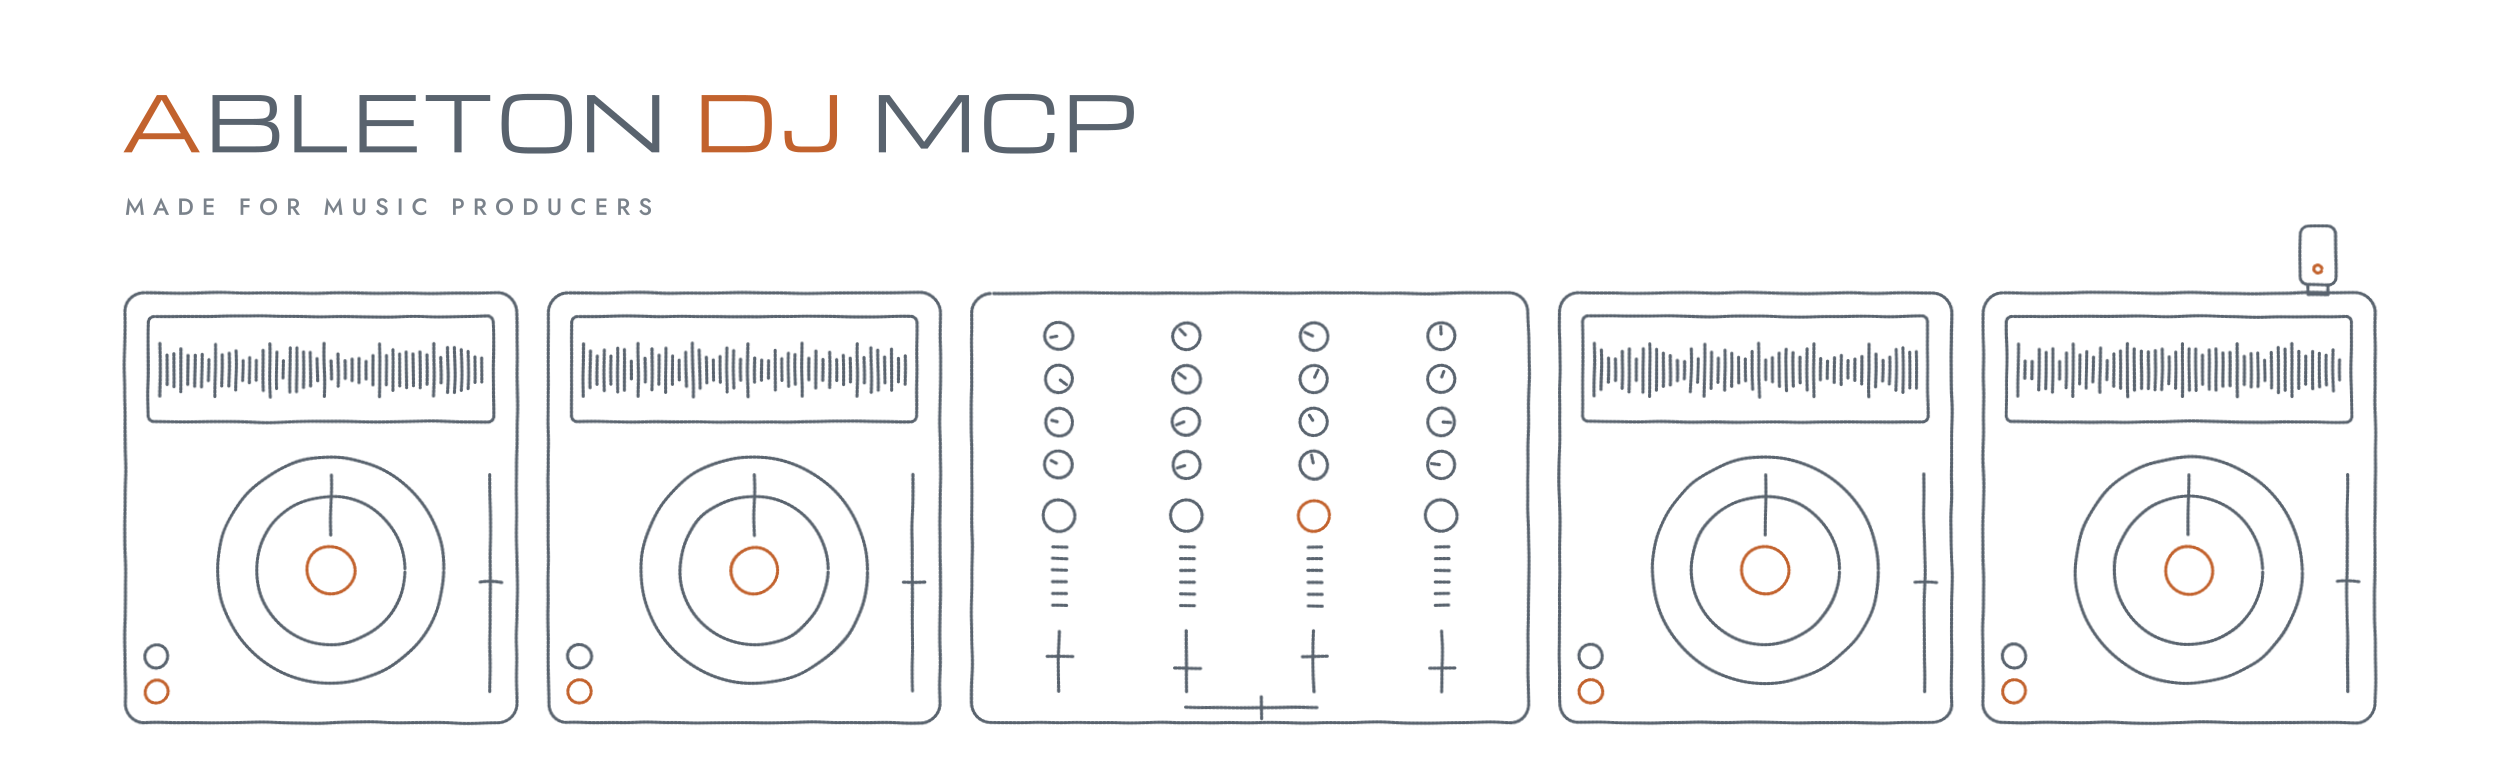
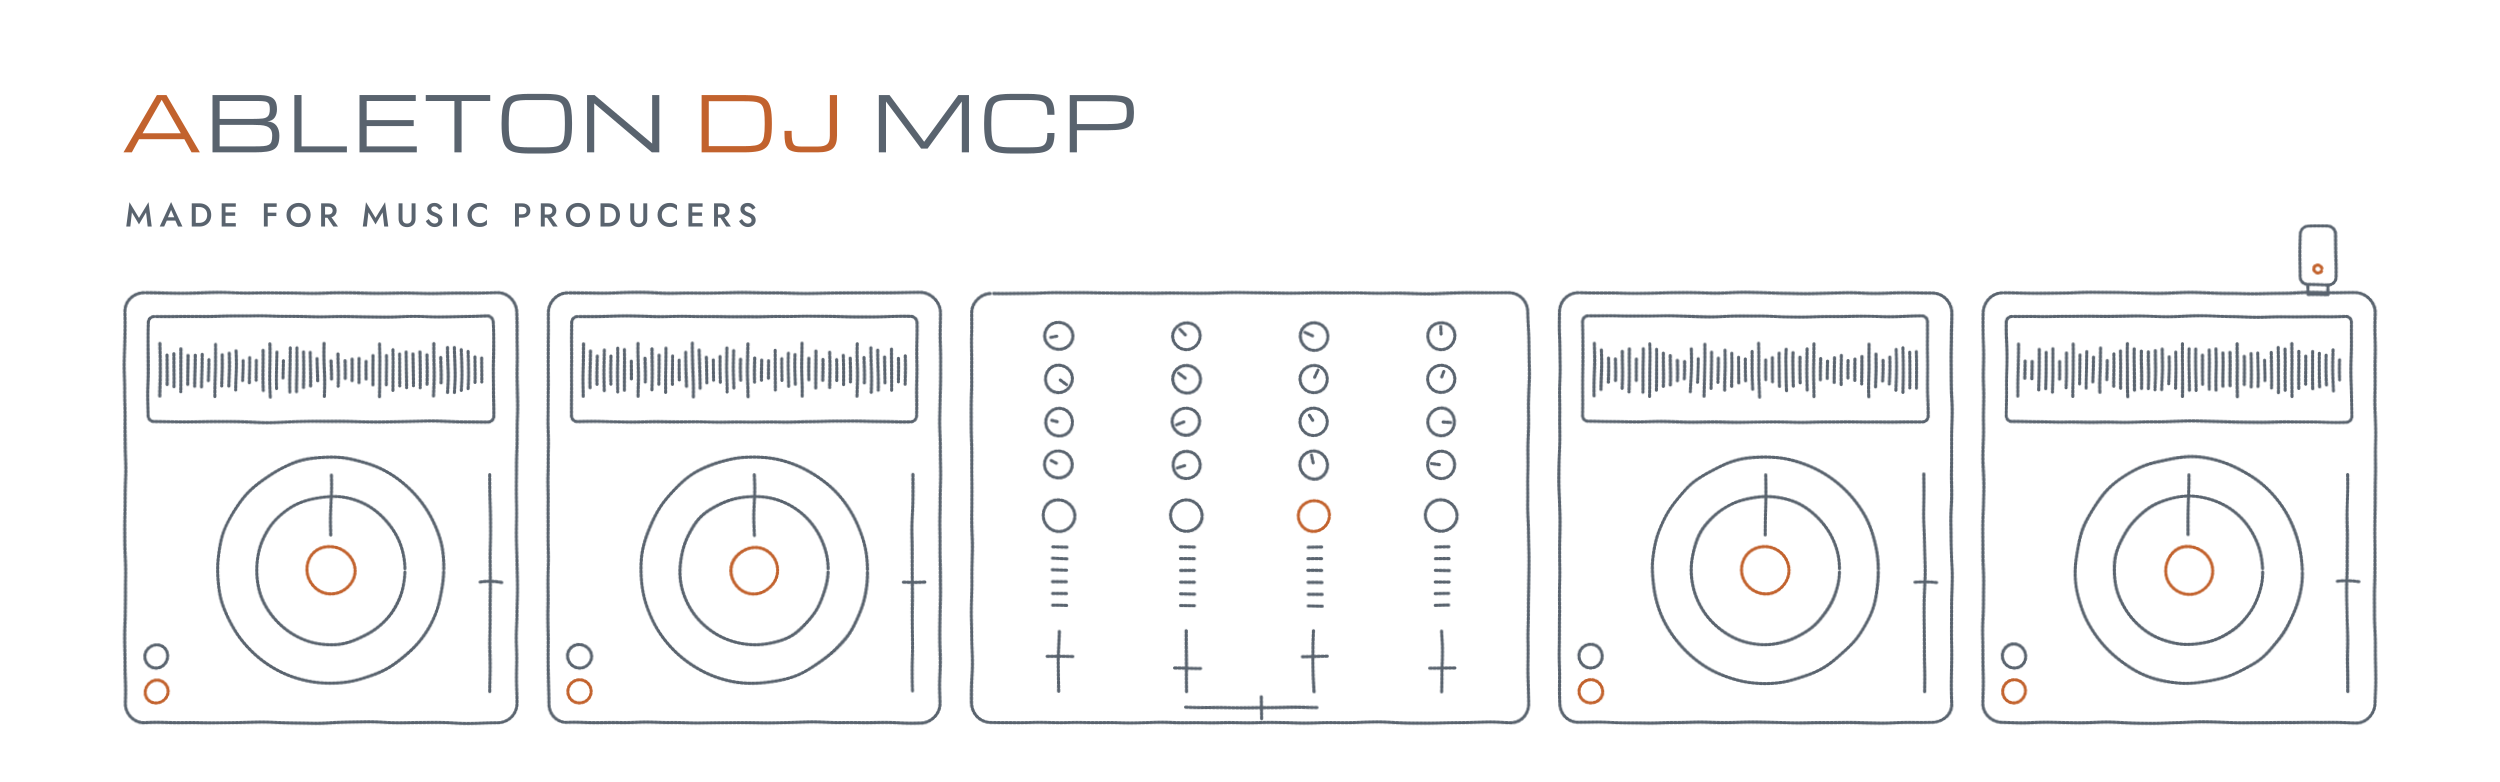
<svg xmlns="http://www.w3.org/2000/svg" width="1280" height="400" viewBox="0 0 1280 400" role="img" aria-label="Ableton DJ MCP, made for music producers. A hand-drawn sketch of four decks and a mixer.">
  <defs>
    <filter id="ink" filterUnits="userSpaceOnUse" x="0" y="0" width="1280" height="400">
      <feTurbulence type="fractalNoise" baseFrequency="0.035" numOctaves="2" seed="4" result="n" />
      <feDisplacementMap in="SourceGraphic" in2="n" scale="1.5" />
    </filter>
  </defs>
  <style>
    .d { stroke-dasharray: 1; stroke-dashoffset: 1; animation: draw .9s ease-out forwards; }
    @keyframes draw { to { stroke-dashoffset: 0; } }
    @keyframes turn { to { transform: rotate(360deg); } }
    .s0 { transform-origin: 169.4px 292px; animation: turn 5.40s linear 2.4s infinite; } .s1 { transform-origin: 386.1px 292px; animation: turn 5.70s linear 2.4s infinite; } .s2 { transform-origin: 903.9px 292px; animation: turn 6.00s linear 2.4s infinite; } .s3 { transform-origin: 1120.6px 292px; animation: turn 6.30s linear 2.4s infinite; }
    @media (prefers-reduced-motion: reduce) {
      .d { animation: none; stroke-dashoffset: 0; }
      [class^="s"] { animation: none; }
    }
  </style>
  <path d="M63.223 78.0 80.339 48.658H85.229L102.345 78.0H98.066L94.399 71.276H71.169L67.502 78.0ZM73.003 68.219H92.565L82.784 51.103Z" fill="#C2622D" />
  <path d="M108.801 78.0V48.658H132.183Q135.507 48.658 137.637 49.279Q139.766 49.9 140.788 51.476Q141.81 53.052 141.81 55.936Q141.81 58.534 140.607 60.234Q139.404 61.934 136.92 62.106Q140.168 62.431 141.6 64.427Q143.033 66.424 143.033 69.442Q143.033 72.059 142.431 73.74Q141.83 75.421 140.416 76.348Q139.002 77.274 136.586 77.637Q134.169 78.0 130.559 78.0ZM112.468 60.884H129.566Q132.526 60.884 134.418 60.674Q136.309 60.464 137.226 59.432Q138.143 58.4 138.143 55.936Q138.143 54.007 137.598 53.109Q137.054 52.211 135.755 51.963Q134.456 51.714 132.183 51.714H112.468ZM112.468 74.944H130.559Q133.176 74.944 134.886 74.81Q136.595 74.676 137.579 74.16Q138.563 73.645 138.964 72.527Q139.365 71.409 139.365 69.442Q139.365 67.417 138.611 66.29Q137.856 65.163 136.509 64.666Q135.163 64.169 133.386 64.055Q131.61 63.94 129.566 63.94H112.468Z" fill="#59636E" />
  <path d="M150.711 78.0V48.658H154.379V74.944H177.608V78.0Z" fill="#59636E" />
  <path d="M184.063 78.0V48.658H212.87V51.714H187.731V61.495H211.82V64.552H187.731V74.944H213.405V78.0Z" fill="#59636E" />
  <path d="M232.659 78.0V51.714H217.988V48.658H250.998V51.714H236.327V78.0Z" fill="#59636E" />
  <path d="M270.997 78.611Q266.699 78.611 263.929 78.029Q261.159 77.446 259.603 75.88Q258.046 74.313 257.425 71.371Q256.804 68.429 256.804 63.711V62.947Q256.804 59.05 257.186 56.404Q257.568 53.758 258.504 52.096Q259.44 50.434 261.054 49.556Q262.669 48.677 265.114 48.362Q267.559 48.047 270.997 48.047H278.696Q282.134 48.047 284.58 48.362Q287.025 48.677 288.639 49.556Q290.253 50.434 291.189 52.096Q292.125 53.758 292.507 56.404Q292.889 59.05 292.889 62.947V63.711Q292.889 68.429 292.269 71.371Q291.648 74.313 290.091 75.88Q288.534 77.446 285.764 78.029Q282.994 78.611 278.696 78.611ZM270.997 75.44H278.696Q281.428 75.44 283.3 75.249Q285.172 75.058 286.347 74.428Q287.522 73.797 288.142 72.517Q288.763 71.238 288.992 69.098Q289.222 66.959 289.222 63.711V62.947Q289.222 59.585 288.992 57.407Q288.763 55.229 288.142 53.969Q287.522 52.708 286.347 52.125Q285.172 51.542 283.3 51.38Q281.428 51.218 278.696 51.218H270.997Q268.266 51.218 266.394 51.38Q264.522 51.542 263.347 52.125Q262.172 52.708 261.551 53.969Q260.93 55.229 260.701 57.407Q260.472 59.585 260.472 62.947V63.711Q260.472 66.959 260.701 69.098Q260.93 71.238 261.551 72.517Q262.172 73.797 263.347 74.428Q264.522 75.058 266.394 75.249Q268.266 75.44 270.997 75.44Z" fill="#59636E" />
  <path d="M300.567 78.0V48.658H304.388L333.864 73.473H333.902V48.658H337.57V78.0H333.749L304.273 52.975H304.235V78.0Z" fill="#59636E" />
  <path d="M359.229 78.0V48.658H381.007Q385.305 48.658 388.075 49.174Q390.845 49.689 392.402 51.17Q393.958 52.65 394.579 55.478Q395.2 58.305 395.2 62.947V63.711Q395.2 68.2 394.579 71.018Q393.958 73.836 392.402 75.354Q390.845 76.873 388.075 77.436Q385.305 78.0 381.007 78.0ZM362.897 74.829H381.007Q384.426 74.829 386.508 74.504Q388.591 74.179 389.679 73.091Q390.768 72.002 391.15 69.767Q391.532 67.532 391.532 63.711V62.947Q391.532 59.776 391.303 57.713Q391.074 55.65 390.453 54.456Q389.832 53.262 388.657 52.698Q387.483 52.135 385.61 51.982Q383.738 51.829 381.007 51.829H362.897Z" fill="#C2622D" />
  <path d="M410.213 78.0Q406.565 78.0 404.511 76.949Q402.458 75.899 401.961 72.842Q401.655 71.027 401.655 68.219V66.997H405.323V68.219Q405.323 72.575 406.393 73.912Q406.985 74.638 407.931 74.829Q408.876 75.02 410.213 75.02H418.772Q422.076 75.02 423.48 73.845Q424.885 72.67 424.885 69.442V48.658H428.552V69.442Q428.552 74.103 426.413 76.013Q424.197 78.0 418.772 78.0Z" fill="#C2622D" />
  <path d="M449.964 78.0V48.658H455.427L473.174 72.594L490.653 48.658H496.116V78.0H492.449V51.982L474.931 76.071H471.607L453.631 51.982V78.0Z" fill="#59636E" />
  <path d="M503.871 63.711V62.947Q503.871 59.05 504.253 56.404Q504.635 53.758 505.571 52.096Q506.507 50.434 508.121 49.556Q509.735 48.677 512.18 48.362Q514.626 48.047 518.064 48.047H525.763Q529.698 48.047 532.401 48.419Q535.104 48.792 536.756 49.89Q538.409 50.988 539.154 53.118Q539.899 55.248 539.899 58.763H536.231Q536.231 55.993 535.734 54.456Q535.238 52.918 534.063 52.23Q532.888 51.542 530.863 51.38Q528.838 51.218 525.763 51.218H518.064Q515.332 51.218 513.46 51.38Q511.588 51.542 510.413 52.125Q509.238 52.708 508.618 53.969Q507.997 55.229 507.768 57.407Q507.538 59.585 507.538 62.947V63.711Q507.538 66.959 507.768 69.098Q507.997 71.238 508.618 72.517Q509.238 73.797 510.413 74.428Q511.588 75.058 513.46 75.249Q515.332 75.44 518.064 75.44H525.763Q528.838 75.44 530.863 75.306Q532.888 75.173 534.063 74.523Q535.238 73.874 535.734 72.355Q536.231 70.836 536.231 68.086H539.899Q539.899 71.601 539.154 73.702Q538.409 75.803 536.756 76.863Q535.104 77.924 532.401 78.267Q529.698 78.611 525.763 78.611H518.064Q513.766 78.611 510.996 78.029Q508.226 77.446 506.669 75.88Q505.112 74.313 504.491 71.371Q503.871 68.429 503.871 63.711Z" fill="#59636E" />
  <path d="M547.71 78.0V48.658H567.348Q571.646 48.658 574.273 49.078Q576.9 49.498 578.256 50.482Q579.612 51.466 580.09 53.138Q580.567 54.809 580.567 57.292V58.057Q580.567 60.425 580.08 62.078Q579.593 63.73 578.199 64.743Q576.804 65.755 574.168 66.223Q571.532 66.691 567.233 66.691H551.378V78.0ZM576.9 57.292Q576.9 55.478 576.556 54.389Q576.212 53.3 575.18 52.746Q574.149 52.192 572.105 52.01Q570.061 51.829 566.641 51.829H551.378V63.52H566.641Q570.061 63.52 572.105 63.3Q574.149 63.081 575.18 62.498Q576.212 61.915 576.556 60.836Q576.9 59.757 576.9 58.057Z" fill="#59636E" />
-   <path d="M66.496 104.885 69.055 109.22 71.614 104.885 72.19 110.0H73.66L72.505 101.18L69.055 106.877L65.605 101.18L64.45 110.0H65.92ZM80.26 107.84H84.7L84.43 106.646H80.53ZM82.456 103.976 83.794 107.093 83.821 107.444 84.961 110.0H86.566L82.456 101.135L78.346 110.0H79.951L81.115 107.369L81.136 107.057ZM91.726 101.6V110.0H93.178V101.6ZM94.441 110.0Q95.725 110.0 96.699 109.478Q97.672 108.956 98.217 108.014Q98.761 107.072 98.761 105.8Q98.761 104.525 98.217 103.585Q97.672 102.644 96.699 102.122Q95.725 101.6 94.441 101.6H92.605V102.935H94.411Q95.029 102.935 95.56 103.117Q96.091 103.298 96.481 103.656Q96.871 104.015 97.089 104.552Q97.306 105.089 97.306 105.8Q97.306 106.511 97.089 107.048Q96.871 107.585 96.481 107.944Q96.091 108.302 95.56 108.484Q95.029 108.665 94.411 108.665H92.605V110.0ZM105.217 110.0H109.453V108.755H105.217ZM105.217 102.845H109.453V101.6H105.217ZM105.217 106.115H109.213V104.885H105.217ZM104.338 101.6V110.0H105.733V101.6ZM124.069 102.875H127.825V101.6H124.069ZM124.069 106.205H127.705V104.975H124.069ZM123.19 101.6V110.0H124.585V101.6ZM134.671 105.8Q134.671 104.933 135.038 104.26Q135.406 103.586 136.051 103.197Q136.696 102.809 137.527 102.809Q138.376 102.809 139.015 103.197Q139.654 103.586 140.019 104.26Q140.383 104.933 140.383 105.8Q140.383 106.664 140.016 107.339Q139.648 108.014 139.008 108.403Q138.367 108.791 137.527 108.791Q136.696 108.791 136.051 108.403Q135.406 108.014 135.038 107.339Q134.671 106.664 134.671 105.8ZM133.162 105.8Q133.162 106.736 133.486 107.538Q133.81 108.341 134.398 108.93Q134.986 109.52 135.786 109.85Q136.585 110.18 137.527 110.18Q138.478 110.18 139.273 109.85Q140.068 109.52 140.656 108.93Q141.244 108.341 141.568 107.538Q141.892 106.736 141.892 105.8Q141.892 104.855 141.567 104.061Q141.241 103.268 140.65 102.684Q140.059 102.101 139.266 101.775Q138.472 101.45 137.527 101.45Q136.597 101.45 135.799 101.775Q135.001 102.101 134.41 102.684Q133.819 103.268 133.49 104.061Q133.162 104.855 133.162 105.8ZM149.218 105.995 151.888 110.0H153.598L150.748 105.995ZM147.478 101.6V110.0H148.903V101.6ZM148.327 102.83H150.013Q150.502 102.83 150.867 102.996Q151.231 103.163 151.435 103.477Q151.639 103.79 151.639 104.24Q151.639 104.687 151.435 105.002Q151.231 105.317 150.867 105.484Q150.502 105.65 150.013 105.65H148.327V106.82H150.073Q150.994 106.82 151.669 106.498Q152.344 106.175 152.719 105.584Q153.094 104.993 153.094 104.21Q153.094 103.415 152.719 102.83Q152.344 102.245 151.669 101.922Q150.994 101.6 150.073 101.6H148.327ZM168.184 104.885 170.743 109.22 173.302 104.885 173.878 110.0H175.348L174.193 101.18L170.743 106.877L167.293 101.18L166.138 110.0H167.608ZM180.874 101.6V107.24Q180.874 107.933 181.096 108.483Q181.318 109.034 181.731 109.417Q182.143 109.799 182.706 110.005Q183.268 110.21 183.94 110.21Q184.612 110.21 185.175 110.005Q185.737 109.799 186.15 109.417Q186.562 109.034 186.784 108.483Q187.006 107.933 187.006 107.24V101.6H185.581V107.18Q185.581 107.954 185.166 108.429Q184.75 108.905 183.94 108.905Q183.13 108.905 182.715 108.429Q182.299 107.954 182.299 107.18V101.6ZM193.564 107.294 192.508 108.032Q192.787 108.605 193.257 109.099Q193.726 109.592 194.356 109.886Q194.986 110.18 195.724 110.18Q196.264 110.18 196.764 110.009Q197.263 109.838 197.659 109.517Q198.055 109.196 198.285 108.73Q198.514 108.263 198.514 107.675Q198.514 107.12 198.325 106.709Q198.136 106.298 197.827 105.996Q197.518 105.695 197.14 105.489Q196.762 105.284 196.384 105.149Q195.712 104.915 195.291 104.687Q194.869 104.459 194.673 104.198Q194.476 103.937 194.476 103.613Q194.476 103.256 194.754 102.984Q195.031 102.713 195.613 102.713Q196.039 102.713 196.356 102.878Q196.672 103.043 196.911 103.311Q197.149 103.58 197.314 103.889L198.46 103.241Q198.25 102.8 197.871 102.391Q197.491 101.981 196.939 101.715Q196.387 101.45 195.637 101.45Q194.887 101.45 194.29 101.733Q193.693 102.017 193.348 102.527Q193.003 103.037 193.003 103.712Q193.003 104.303 193.228 104.717Q193.453 105.131 193.803 105.415Q194.152 105.698 194.538 105.88Q194.923 106.061 195.232 106.172Q195.763 106.364 196.167 106.561Q196.57 106.757 196.797 107.039Q197.023 107.321 197.023 107.786Q197.023 108.287 196.663 108.597Q196.303 108.908 195.721 108.908Q195.25 108.908 194.862 108.707Q194.473 108.506 194.157 108.142Q193.84 107.777 193.564 107.294ZM204.154 101.6V110.0H205.594V101.6ZM212.71 105.8Q212.71 104.9 213.112 104.237Q213.514 103.574 214.167 103.205Q214.819 102.836 215.587 102.836Q216.187 102.836 216.669 102.99Q217.15 103.145 217.539 103.416Q217.927 103.688 218.209 104.03V102.344Q217.69 101.906 217.077 101.678Q216.463 101.45 215.539 101.45Q214.609 101.45 213.813 101.767Q213.016 102.083 212.425 102.666Q211.834 103.25 211.504 104.048Q211.174 104.846 211.174 105.8Q211.174 106.754 211.504 107.552Q211.834 108.35 212.425 108.933Q213.016 109.517 213.813 109.834Q214.609 110.15 215.539 110.15Q216.463 110.15 217.077 109.921Q217.69 109.691 218.209 109.256V107.57Q217.927 107.912 217.539 108.182Q217.15 108.452 216.669 108.608Q216.187 108.764 215.587 108.764Q214.819 108.764 214.167 108.395Q213.514 108.026 213.112 107.358Q212.71 106.691 212.71 105.8ZM231.946 101.6V110.0H233.371V101.6ZM232.795 102.845H234.481Q235.216 102.845 235.662 103.189Q236.107 103.532 236.107 104.21Q236.107 104.879 235.662 105.227Q235.216 105.575 234.481 105.575H232.795V106.82H234.481Q235.402 106.82 236.077 106.504Q236.752 106.187 237.127 105.597Q237.502 105.008 237.502 104.21Q237.502 103.4 237.127 102.817Q236.752 102.233 236.077 101.916Q235.402 101.6 234.481 101.6H232.795ZM244.822 105.995 247.492 110.0H249.202L246.352 105.995ZM243.082 101.6V110.0H244.507V101.6ZM243.931 102.83H245.617Q246.106 102.83 246.471 102.996Q246.835 103.163 247.039 103.477Q247.243 103.79 247.243 104.24Q247.243 104.687 247.039 105.002Q246.835 105.317 246.471 105.484Q246.106 105.65 245.617 105.65H243.931V106.82H245.677Q246.598 106.82 247.273 106.498Q247.948 106.175 248.323 105.584Q248.698 104.993 248.698 104.21Q248.698 103.415 248.323 102.83Q247.948 102.245 247.273 101.922Q246.598 101.6 245.677 101.6H243.931ZM255.451 105.8Q255.451 104.933 255.819 104.26Q256.186 103.586 256.831 103.197Q257.476 102.809 258.307 102.809Q259.156 102.809 259.795 103.197Q260.434 103.586 260.799 104.26Q261.163 104.933 261.163 105.8Q261.163 106.664 260.796 107.339Q260.428 108.014 259.788 108.403Q259.147 108.791 258.307 108.791Q257.476 108.791 256.831 108.403Q256.186 108.014 255.819 107.339Q255.451 106.664 255.451 105.8ZM253.942 105.8Q253.942 106.736 254.266 107.538Q254.59 108.341 255.178 108.93Q255.766 109.52 256.566 109.85Q257.365 110.18 258.307 110.18Q259.258 110.18 260.053 109.85Q260.848 109.52 261.436 108.93Q262.024 108.341 262.348 107.538Q262.672 106.736 262.672 105.8Q262.672 104.855 262.347 104.061Q262.021 103.268 261.43 102.684Q260.839 102.101 260.046 101.775Q259.252 101.45 258.307 101.45Q257.377 101.45 256.579 101.775Q255.781 102.101 255.19 102.684Q254.599 103.268 254.271 104.061Q253.942 104.855 253.942 105.8ZM268.258 101.6V110.0H269.71V101.6ZM270.973 110.0Q272.257 110.0 273.231 109.478Q274.204 108.956 274.749 108.014Q275.293 107.072 275.293 105.8Q275.293 104.525 274.749 103.585Q274.204 102.644 273.231 102.122Q272.257 101.6 270.973 101.6H269.137V102.935H270.943Q271.561 102.935 272.092 103.117Q272.623 103.298 273.013 103.656Q273.403 104.015 273.62 104.552Q273.838 105.089 273.838 105.8Q273.838 106.511 273.62 107.048Q273.403 107.585 273.013 107.944Q272.623 108.302 272.092 108.484Q271.561 108.665 270.943 108.665H269.137V110.0ZM280.81 101.6V107.24Q280.81 107.933 281.032 108.483Q281.254 109.034 281.667 109.417Q282.079 109.799 282.642 110.005Q283.204 110.21 283.876 110.21Q284.548 110.21 285.111 110.005Q285.673 109.799 286.086 109.417Q286.498 109.034 286.72 108.483Q286.942 107.933 286.942 107.24V101.6H285.517V107.18Q285.517 107.954 285.102 108.429Q284.686 108.905 283.876 108.905Q283.066 108.905 282.651 108.429Q282.235 107.954 282.235 107.18V101.6ZM293.998 105.8Q293.998 104.9 294.4 104.237Q294.802 103.574 295.455 103.205Q296.107 102.836 296.875 102.836Q297.475 102.836 297.957 102.99Q298.438 103.145 298.827 103.416Q299.215 103.688 299.497 104.03V102.344Q298.978 101.906 298.365 101.678Q297.751 101.45 296.827 101.45Q295.897 101.45 295.101 101.767Q294.304 102.083 293.713 102.666Q293.122 103.25 292.792 104.048Q292.462 104.846 292.462 105.8Q292.462 106.754 292.792 107.552Q293.122 108.35 293.713 108.933Q294.304 109.517 295.101 109.834Q295.897 110.15 296.827 110.15Q297.751 110.15 298.365 109.921Q298.978 109.691 299.497 109.256V107.57Q299.215 107.912 298.827 108.182Q298.438 108.452 297.957 108.608Q297.475 108.764 296.875 108.764Q296.107 108.764 295.455 108.395Q294.802 108.026 294.4 107.358Q293.998 106.691 293.998 105.8ZM306.313 110.0H310.549V108.755H306.313ZM306.313 102.845H310.549V101.6H306.313ZM306.313 106.115H310.309V104.885H306.313ZM305.434 101.6V110.0H306.829V101.6ZM318.226 105.995 320.896 110.0H322.606L319.756 105.995ZM316.486 101.6V110.0H317.911V101.6ZM317.335 102.83H319.021Q319.51 102.83 319.875 102.996Q320.239 103.163 320.443 103.477Q320.647 103.79 320.647 104.24Q320.647 104.687 320.443 105.002Q320.239 105.317 319.875 105.484Q319.51 105.65 319.021 105.65H317.335V106.82H319.081Q320.002 106.82 320.677 106.498Q321.352 106.175 321.727 105.584Q322.102 104.993 322.102 104.21Q322.102 103.415 321.727 102.83Q321.352 102.245 320.677 101.922Q320.002 101.6 319.081 101.6H317.335ZM328.384 107.294 327.328 108.032Q327.607 108.605 328.077 109.099Q328.546 109.592 329.176 109.886Q329.806 110.18 330.544 110.18Q331.084 110.18 331.584 110.009Q332.083 109.838 332.479 109.517Q332.875 109.196 333.105 108.73Q333.334 108.263 333.334 107.675Q333.334 107.12 333.145 106.709Q332.956 106.298 332.647 105.996Q332.338 105.695 331.96 105.489Q331.582 105.284 331.204 105.149Q330.532 104.915 330.111 104.687Q329.689 104.459 329.493 104.198Q329.296 103.937 329.296 103.613Q329.296 103.256 329.574 102.984Q329.851 102.713 330.433 102.713Q330.859 102.713 331.176 102.878Q331.492 103.043 331.731 103.311Q331.969 103.58 332.134 103.889L333.28 103.241Q333.07 102.8 332.691 102.391Q332.311 101.981 331.759 101.715Q331.207 101.45 330.457 101.45Q329.707 101.45 329.11 101.733Q328.513 102.017 328.168 102.527Q327.823 103.037 327.823 103.712Q327.823 104.303 328.048 104.717Q328.273 105.131 328.623 105.415Q328.972 105.698 329.358 105.88Q329.743 106.061 330.052 106.172Q330.583 106.364 330.987 106.561Q331.39 106.757 331.617 107.039Q331.843 107.321 331.843 107.786Q331.843 108.287 331.483 108.597Q331.123 108.908 330.541 108.908Q330.07 108.908 329.682 108.707Q329.293 108.506 328.977 108.142Q328.66 107.777 328.384 107.294Z" fill="#59636E" opacity=".8" />
+   <path d="M67.536 108.754 71.161 114.895 74.787 108.754 75.603 116.0H77.685L76.049 103.505L71.161 111.576L66.274 103.505L64.638 116.0H66.72ZM84.485 112.94H90.775L90.392 111.249H84.867ZM87.596 107.466 89.492 111.882 89.53 112.379 91.145 116.0H93.418L87.596 103.441L81.773 116.0H84.047L85.696 112.273L85.726 111.831ZM98.178 104.1V116.0H100.235V104.1ZM102.025 116.0Q103.844 116.0 105.223 115.261Q106.602 114.521 107.373 113.186Q108.145 111.852 108.145 110.05Q108.145 108.244 107.373 106.911Q106.602 105.579 105.223 104.839Q103.844 104.1 102.025 104.1H99.424V105.991H101.982Q102.858 105.991 103.61 106.248Q104.362 106.505 104.915 107.013Q105.467 107.521 105.775 108.282Q106.083 109.043 106.083 110.05Q106.083 111.057 105.775 111.818Q105.467 112.579 104.915 113.087Q104.362 113.594 103.61 113.852Q102.858 114.109 101.982 114.109H99.424V116.0ZM114.741 116.0H120.742V114.236H114.741ZM114.741 105.864H120.742V104.1H114.741ZM114.741 110.496H120.402V108.754H114.741ZM113.495 104.1V116.0H115.472V104.1ZM136.348 105.906H141.669V104.1H136.348ZM136.348 110.624H141.499V108.881H136.348ZM135.102 104.1V116.0H137.079V104.1ZM148.817 110.05Q148.817 108.822 149.338 107.868Q149.858 106.913 150.772 106.363Q151.686 105.813 152.863 105.813Q154.066 105.813 154.971 106.363Q155.876 106.913 156.393 107.868Q156.909 108.822 156.909 110.05Q156.909 111.274 156.389 112.23Q155.868 113.186 154.961 113.737Q154.053 114.287 152.863 114.287Q151.686 114.287 150.772 113.737Q149.858 113.186 149.338 112.23Q148.817 111.274 148.817 110.05ZM146.679 110.05Q146.679 111.376 147.138 112.513Q147.597 113.65 148.43 114.485Q149.263 115.32 150.396 115.787Q151.529 116.255 152.863 116.255Q154.21 116.255 155.337 115.787Q156.463 115.32 157.296 114.485Q158.129 113.65 158.588 112.513Q159.047 111.376 159.047 110.05Q159.047 108.711 158.586 107.587Q158.125 106.463 157.288 105.636Q156.45 104.81 155.326 104.349Q154.202 103.888 152.863 103.888Q151.546 103.888 150.415 104.349Q149.285 104.81 148.447 105.636Q147.61 106.463 147.145 107.587Q146.679 108.711 146.679 110.05ZM166.876 110.326 170.658 116.0H173.081L169.043 110.326ZM164.411 104.1V116.0H166.429V104.1ZM165.613 105.843H168.002Q168.695 105.843 169.211 106.078Q169.727 106.314 170.016 106.758Q170.305 107.203 170.305 107.84Q170.305 108.473 170.016 108.919Q169.727 109.366 169.211 109.602Q168.695 109.838 168.002 109.838H165.613V111.495H168.087Q169.392 111.495 170.348 111.038Q171.304 110.581 171.835 109.744Q172.367 108.907 172.367 107.797Q172.367 106.671 171.835 105.843Q171.304 105.014 170.348 104.557Q169.392 104.1 168.087 104.1H165.613ZM188.644 108.754 192.269 114.895 195.894 108.754 196.71 116.0H198.793L197.157 103.505L192.269 111.576L187.382 103.505L185.745 116.0H187.828ZM204.071 104.1V112.09Q204.071 113.072 204.386 113.852Q204.701 114.632 205.285 115.173Q205.869 115.715 206.666 116.006Q207.463 116.297 208.415 116.297Q209.367 116.297 210.164 116.006Q210.961 115.715 211.545 115.173Q212.13 114.632 212.444 113.852Q212.758 113.072 212.758 112.09V104.1H210.74V112.005Q210.74 113.102 210.151 113.775Q209.562 114.449 208.415 114.449Q207.268 114.449 206.679 113.775Q206.09 113.102 206.09 112.005V104.1ZM219.499 112.166 218.003 113.212Q218.398 114.024 219.063 114.723Q219.728 115.422 220.621 115.838Q221.513 116.255 222.559 116.255Q223.324 116.255 224.032 116.013Q224.739 115.77 225.3 115.316Q225.861 114.861 226.186 114.2Q226.511 113.539 226.511 112.706Q226.511 111.92 226.244 111.338Q225.976 110.755 225.538 110.328Q225.1 109.901 224.565 109.61Q224.029 109.319 223.494 109.128Q222.542 108.796 221.945 108.473Q221.348 108.15 221.069 107.781Q220.791 107.411 220.791 106.952Q220.791 106.446 221.184 106.061Q221.577 105.677 222.402 105.677Q223.005 105.677 223.454 105.91Q223.902 106.144 224.24 106.525Q224.578 106.905 224.811 107.343L226.435 106.425Q226.137 105.8 225.6 105.22Q225.062 104.64 224.28 104.264Q223.498 103.888 222.436 103.888Q221.373 103.888 220.527 104.289Q219.682 104.691 219.193 105.413Q218.704 106.136 218.704 107.092Q218.704 107.929 219.023 108.516Q219.342 109.102 219.837 109.504Q220.332 109.906 220.878 110.163Q221.424 110.42 221.862 110.577Q222.614 110.849 223.186 111.127Q223.757 111.406 224.078 111.805Q224.399 112.205 224.399 112.864Q224.399 113.573 223.889 114.013Q223.379 114.453 222.555 114.453Q221.887 114.453 221.337 114.168Q220.787 113.883 220.338 113.367Q219.89 112.851 219.499 112.166ZM231.951 104.1V116.0H233.991V104.1ZM241.522 110.05Q241.522 108.775 242.092 107.836Q242.661 106.897 243.586 106.374Q244.51 105.851 245.598 105.851Q246.448 105.851 247.13 106.07Q247.812 106.289 248.363 106.673Q248.913 107.058 249.313 107.543V105.154Q248.577 104.534 247.708 104.21Q246.839 103.888 245.53 103.888Q244.213 103.888 243.084 104.336Q241.956 104.784 241.119 105.611Q240.281 106.438 239.814 107.568Q239.346 108.698 239.346 110.05Q239.346 111.401 239.814 112.532Q240.281 113.662 241.119 114.489Q241.956 115.316 243.084 115.764Q244.213 116.213 245.53 116.213Q246.839 116.213 247.708 115.887Q248.577 115.562 249.313 114.946V112.558Q248.913 113.042 248.363 113.424Q247.812 113.807 247.13 114.028Q246.448 114.249 245.598 114.249Q244.51 114.249 243.586 113.726Q242.661 113.204 242.092 112.258Q241.522 111.312 241.522 110.05ZM263.673 104.1V116.0H265.692V104.1ZM264.876 105.864H267.265Q268.306 105.864 268.937 106.35Q269.568 106.837 269.568 107.797Q269.568 108.745 268.937 109.238Q268.306 109.731 267.265 109.731H264.876V111.495H267.265Q268.57 111.495 269.526 111.047Q270.482 110.598 271.013 109.763Q271.544 108.928 271.544 107.797Q271.544 106.65 271.013 105.823Q270.482 104.997 269.526 104.548Q268.57 104.1 267.265 104.1H264.876ZM279.365 110.326 283.147 116.0H285.57L281.532 110.326ZM276.899 104.1V116.0H278.918V104.1ZM278.102 105.843H280.491Q281.183 105.843 281.7 106.078Q282.216 106.314 282.505 106.758Q282.794 107.203 282.794 107.84Q282.794 108.473 282.505 108.919Q282.216 109.366 281.7 109.602Q281.183 109.838 280.491 109.838H278.102V111.495H280.576Q281.88 111.495 282.837 111.038Q283.793 110.581 284.324 109.744Q284.856 108.907 284.856 107.797Q284.856 106.671 284.324 105.843Q283.793 105.014 282.837 104.557Q281.88 104.1 280.576 104.1H278.102ZM291.872 110.05Q291.872 108.822 292.393 107.868Q292.913 106.913 293.827 106.363Q294.741 105.813 295.918 105.813Q297.121 105.813 298.026 106.363Q298.931 106.913 299.448 107.868Q299.964 108.822 299.964 110.05Q299.964 111.274 299.444 112.23Q298.923 113.186 298.016 113.737Q297.108 114.287 295.918 114.287Q294.741 114.287 293.827 113.737Q292.913 113.186 292.393 112.23Q291.872 111.274 291.872 110.05ZM289.734 110.05Q289.734 111.376 290.193 112.513Q290.652 113.65 291.486 114.485Q292.318 115.32 293.451 115.787Q294.584 116.255 295.918 116.255Q297.265 116.255 298.392 115.787Q299.518 115.32 300.351 114.485Q301.184 113.65 301.643 112.513Q302.102 111.376 302.102 110.05Q302.102 108.711 301.641 107.587Q301.18 106.463 300.342 105.636Q299.505 104.81 298.381 104.349Q297.257 103.888 295.918 103.888Q294.601 103.888 293.47 104.349Q292.34 104.81 291.502 105.636Q290.665 106.463 290.2 107.587Q289.734 108.711 289.734 110.05ZM307.465 104.1V116.0H309.522V104.1ZM311.312 116.0Q313.131 116.0 314.51 115.261Q315.889 114.521 316.66 113.186Q317.432 111.852 317.432 110.05Q317.432 108.244 316.66 106.911Q315.889 105.579 314.51 104.839Q313.131 104.1 311.312 104.1H308.711V105.991H311.269Q312.145 105.991 312.897 106.248Q313.649 106.505 314.202 107.013Q314.754 107.521 315.062 108.282Q315.37 109.043 315.37 110.05Q315.37 111.057 315.062 111.818Q314.754 112.579 314.202 113.087Q313.649 113.594 312.897 113.852Q312.145 114.109 311.269 114.109H308.711V116.0ZM322.697 104.1V112.09Q322.697 113.072 323.012 113.852Q323.326 114.632 323.911 115.173Q324.495 115.715 325.292 116.006Q326.089 116.297 327.041 116.297Q327.993 116.297 328.79 116.006Q329.587 115.715 330.171 115.173Q330.755 114.632 331.07 113.852Q331.385 113.072 331.385 112.09V104.1H329.366V112.005Q329.366 113.102 328.777 113.775Q328.188 114.449 327.041 114.449Q325.893 114.449 325.305 113.775Q324.716 113.102 324.716 112.005V104.1ZM338.83 110.05Q338.83 108.775 339.4 107.836Q339.969 106.897 340.894 106.374Q341.818 105.851 342.906 105.851Q343.756 105.851 344.438 106.07Q345.12 106.289 345.671 106.673Q346.221 107.058 346.621 107.543V105.154Q345.885 104.534 345.016 104.21Q344.147 103.888 342.838 103.888Q341.521 103.888 340.392 104.336Q339.264 104.784 338.427 105.611Q337.589 106.438 337.122 107.568Q336.654 108.698 336.654 110.05Q336.654 111.401 337.122 112.532Q337.589 113.662 338.427 114.489Q339.264 115.316 340.392 115.764Q341.521 116.213 342.838 116.213Q344.147 116.213 345.016 115.887Q345.885 115.562 346.621 114.946V112.558Q346.221 113.042 345.671 113.424Q345.12 113.807 344.438 114.028Q343.756 114.249 342.906 114.249Q341.818 114.249 340.894 113.726Q339.969 113.204 339.4 112.258Q338.83 111.312 338.83 110.05ZM353.727 116.0H359.728V114.236H353.727ZM353.727 105.864H359.728V104.1H353.727ZM353.727 110.496H359.388V108.754H353.727ZM352.481 104.1V116.0H354.458V104.1ZM368.054 110.326 371.836 116.0H374.259L370.221 110.326ZM365.589 104.1V116.0H367.607V104.1ZM366.791 105.843H369.18Q369.873 105.843 370.389 106.078Q370.905 106.314 371.194 106.758Q371.483 107.203 371.483 107.84Q371.483 108.473 371.194 108.919Q370.905 109.366 370.389 109.602Q369.873 109.838 369.18 109.838H366.791V111.495H369.265Q370.57 111.495 371.526 111.038Q372.482 110.581 373.013 109.744Q373.545 108.907 373.545 107.797Q373.545 106.671 373.013 105.843Q372.482 105.014 371.526 104.557Q370.57 104.1 369.265 104.1H366.791ZM379.894 112.166 378.398 113.212Q378.793 114.024 379.458 114.723Q380.123 115.422 381.016 115.838Q381.909 116.255 382.954 116.255Q383.719 116.255 384.427 116.013Q385.134 115.77 385.695 115.316Q386.256 114.861 386.581 114.2Q386.906 113.539 386.906 112.706Q386.906 111.92 386.639 111.338Q386.371 110.755 385.933 110.328Q385.495 109.901 384.96 109.61Q384.425 109.319 383.889 109.128Q382.937 108.796 382.34 108.473Q381.743 108.15 381.464 107.781Q381.186 107.411 381.186 106.952Q381.186 106.446 381.579 106.061Q381.972 105.677 382.797 105.677Q383.4 105.677 383.849 105.91Q384.297 106.144 384.635 106.525Q384.973 106.905 385.207 107.343L386.83 106.425Q386.533 105.8 385.995 105.22Q385.457 104.64 384.675 104.264Q383.893 103.888 382.831 103.888Q381.768 103.888 380.923 104.289Q380.077 104.691 379.588 105.413Q379.099 106.136 379.099 107.092Q379.099 107.929 379.418 108.516Q379.737 109.102 380.232 109.504Q380.727 109.906 381.273 110.163Q381.819 110.42 382.257 110.577Q383.009 110.849 383.581 111.127Q384.152 111.406 384.473 111.805Q384.794 112.205 384.794 112.864Q384.794 113.573 384.284 114.013Q383.774 114.453 382.95 114.453Q382.283 114.453 381.732 114.168Q381.182 113.883 380.733 113.367Q380.285 112.851 379.894 112.166Z" fill="#59636E" />
  <g filter="url(#ink)">
    <g fill="none" stroke-width="1.6" stroke-linecap="round" stroke-linejoin="round">
      <rect x="64.0" y="150.0" width="200.7" height="220.0" rx="10" fill="none" pathLength="1" class="d" style="animation-delay:0.00s" stroke="#59636E" />
      <rect x="76.0" y="162.0" width="176.7" height="54.0" rx="3" fill="none" pathLength="1" class="d" style="animation-delay:0.01s" stroke="#59636E" />
      <path d="M82.0 175.0 82.0 203.0 M85.5 180.8 85.5 197.2 M89.0 180.1 89.0 197.9 M92.5 177.5 92.5 200.5 M96.0 180.7 96.0 197.3 M99.5 180.4 99.5 197.6 M103.0 179.9 103.0 198.1 M106.5 182.7 106.5 195.3 M110.0 175.0 110.0 203.0 M113.5 180.4 113.5 197.6 M117.1 179.6 117.1 198.4 M120.6 178.4 120.6 199.6 M124.1 183.3 124.1 194.7 M127.6 181.9 127.6 196.1 M131.1 183.4 131.1 194.6 M134.6 178.3 134.6 199.7 M138.1 175.0 138.1 203.0 M141.6 179.1 141.6 198.9 M145.1 183.7 145.1 194.3 M148.6 177.1 148.6 200.9 M152.1 177.2 152.1 200.8 M155.6 179.4 155.6 198.6 M159.1 179.7 159.1 198.3 M162.6 182.9 162.6 195.1 M166.1 175.0 166.1 203.0 M169.6 183.9 169.6 194.1 M173.1 180.3 173.1 197.7 M176.6 183.6 176.6 194.4 M180.1 182.7 180.1 195.3 M183.6 182.3 183.6 195.7 M187.2 183.8 187.2 194.2 M190.7 180.8 190.7 197.2 M194.2 175.0 194.2 203.0 M197.7 180.9 197.7 197.1 M201.2 178.1 201.2 199.9 M204.7 180.4 204.7 197.6 M208.2 179.5 208.2 198.5 M211.7 180.5 211.7 197.5 M215.2 179.4 215.2 198.6 M218.7 180.8 218.7 197.2 M222.2 175.0 222.2 203.0 M225.7 182.1 225.7 195.9 M229.2 177.0 229.2 201.0 M232.7 177.0 232.7 201.0 M236.2 178.1 236.2 199.9 M239.7 179.0 239.7 199.0 M243.2 181.8 243.2 196.2 M246.7 182.4 246.7 195.6" fill="none" pathLength="1" class="d" style="animation-delay:0.03s" stroke="#59636E" />
      <circle cx="169.4" cy="292" r="58" fill="none" pathLength="1" class="d" style="animation-delay:0.04s" stroke="#59636E" />
      <circle cx="169.4" cy="292" r="38" fill="none" pathLength="1" class="d" style="animation-delay:0.05s" stroke="#59636E" />
      <circle cx="169.4" cy="292" r="12" fill="none" pathLength="1" class="d" style="animation-delay:0.06s" stroke="#C2622D" />
      <circle cx="80.0" cy="336" r="6" fill="none" pathLength="1" class="d" style="animation-delay:0.08s" stroke="#59636E" />
      <circle cx="80.0" cy="354" r="6" fill="none" pathLength="1" class="d" style="animation-delay:0.09s" stroke="#C2622D" />
      <path d="M250.7 242.0 Q251.2 298.0 250.7 354.0" fill="none" pathLength="1" class="d" style="animation-delay:0.10s" stroke="#59636E" />
      <path d="M244.7 298.0 Q250.7 297.0 256.7 298.0" fill="none" pathLength="1" class="d" style="animation-delay:0.11s" stroke="#59636E" />
      <rect x="280.7" y="150.0" width="200.7" height="220.0" rx="10" fill="none" pathLength="1" class="d" style="animation-delay:0.13s" stroke="#59636E" />
      <rect x="292.7" y="162.0" width="176.7" height="54.0" rx="3" fill="none" pathLength="1" class="d" style="animation-delay:0.14s" stroke="#59636E" />
      <path d="M298.7 175.0 298.7 203.0 M302.2 178.6 302.2 199.4 M305.7 181.2 305.7 196.8 M309.3 178.1 309.3 199.9 M312.8 181.3 312.8 196.7 M316.3 177.3 316.3 200.7 M319.8 178.1 319.8 199.9 M323.3 184.0 323.3 194.0 M326.8 175.0 326.8 203.0 M330.3 182.5 330.3 195.5 M333.8 177.6 333.8 200.4 M337.3 180.7 337.3 197.3 M340.8 177.1 340.8 200.9 M344.3 181.2 344.3 196.8 M347.8 183.5 347.8 194.5 M351.3 179.6 351.3 198.4 M354.8 175.0 354.8 203.0 M358.3 178.6 358.3 199.4 M361.8 182.1 361.8 195.9 M365.3 183.4 365.3 194.6 M368.8 181.7 368.8 196.3 M372.3 177.3 372.3 200.7 M375.8 178.7 375.8 199.3 M379.4 183.2 379.4 194.8 M382.9 175.0 382.9 203.0 M386.4 182.3 386.4 195.7 M389.9 183.3 389.9 194.7 M393.4 183.6 393.4 194.4 M396.9 178.4 396.9 199.6 M400.4 182.8 400.4 195.2 M403.9 180.1 403.9 197.9 M407.4 180.9 407.4 197.1 M410.9 175.0 410.9 203.0 M414.4 182.7 414.4 195.3 M417.9 178.9 417.9 199.1 M421.4 183.1 421.4 194.9 M424.9 179.5 424.9 198.5 M428.4 183.2 428.4 194.8 M431.9 181.1 431.9 196.9 M435.4 182.5 435.4 195.5 M438.9 175.0 438.9 203.0 M442.4 182.1 442.4 195.9 M446.0 177.2 446.0 200.8 M449.5 178.4 449.5 199.6 M453.0 181.9 453.0 196.1 M456.5 177.8 456.5 200.2 M460.0 182.5 460.0 195.5 M463.5 181.2 463.5 196.8" fill="none" pathLength="1" class="d" style="animation-delay:0.15s" stroke="#59636E" />
      <circle cx="386.1" cy="292" r="58" fill="none" pathLength="1" class="d" style="animation-delay:0.16s" stroke="#59636E" />
      <circle cx="386.1" cy="292" r="38" fill="none" pathLength="1" class="d" style="animation-delay:0.18s" stroke="#59636E" />
      <circle cx="386.1" cy="292" r="12" fill="none" pathLength="1" class="d" style="animation-delay:0.19s" stroke="#C2622D" />
      <circle cx="296.7" cy="336" r="6" fill="none" pathLength="1" class="d" style="animation-delay:0.20s" stroke="#59636E" />
      <circle cx="296.7" cy="354" r="6" fill="none" pathLength="1" class="d" style="animation-delay:0.21s" stroke="#C2622D" />
      <path d="M467.5 242.0 Q466.6 298.0 467.5 354.0" fill="none" pathLength="1" class="d" style="animation-delay:0.23s" stroke="#59636E" />
      <path d="M461.5 298.0 Q467.5 298.3 473.5 298.0" fill="none" pathLength="1" class="d" style="animation-delay:0.24s" stroke="#59636E" />
      <rect x="497.5" y="150.0" width="285.0" height="220.0" rx="10" fill="none" pathLength="1" class="d" style="animation-delay:0.25s" stroke="#59636E" />
      <circle cx="542.1" cy="172" r="7" fill="none" pathLength="1" class="d" style="animation-delay:0.27s" stroke="#59636E" />
      <path d="M542.1 172 L537.3 173.2" fill="none" pathLength="1" class="d" style="animation-delay:0.28s" stroke="#59636E" />
      <circle cx="542.1" cy="194" r="7" fill="none" pathLength="1" class="d" style="animation-delay:0.29s" stroke="#59636E" />
      <path d="M542.1 194 L546.1 197.0" fill="none" pathLength="1" class="d" style="animation-delay:0.30s" stroke="#59636E" />
      <circle cx="542.1" cy="216" r="7" fill="none" pathLength="1" class="d" style="animation-delay:0.32s" stroke="#59636E" />
      <path d="M542.1 216 L537.3 214.7" fill="none" pathLength="1" class="d" style="animation-delay:0.33s" stroke="#59636E" />
      <circle cx="542.1" cy="238" r="7" fill="none" pathLength="1" class="d" style="animation-delay:0.34s" stroke="#59636E" />
      <path d="M542.1 238 L537.7 235.7" fill="none" pathLength="1" class="d" style="animation-delay:0.35s" stroke="#59636E" />
      <circle cx="542.1" cy="264" r="8" fill="none" pathLength="1" class="d" style="animation-delay:0.37s" stroke="#59636E" />
      <path d="M538.1 310 h8" fill="none" pathLength="1" class="d" style="animation-delay:0.38s" stroke="#59636E" />
      <path d="M538.1 304 h8" fill="none" pathLength="1" class="d" style="animation-delay:0.39s" stroke="#59636E" />
      <path d="M538.1 298 h8" fill="none" pathLength="1" class="d" style="animation-delay:0.40s" stroke="#59636E" />
      <path d="M538.1 292 h8" fill="none" pathLength="1" class="d" style="animation-delay:0.42s" stroke="#59636E" />
      <path d="M538.1 286 h8" fill="none" pathLength="1" class="d" style="animation-delay:0.43s" stroke="#59636E" />
      <path d="M538.1 280 h8" fill="none" pathLength="1" class="d" style="animation-delay:0.44s" stroke="#59636E" />
      <path d="M542.1 322.0 Q541.5 338.0 542.1 354.0" fill="none" pathLength="1" class="d" style="animation-delay:0.45s" stroke="#59636E" />
      <path d="M535.1 336 h14" fill="none" pathLength="1" class="d" style="animation-delay:0.47s" stroke="#59636E" />
      <circle cx="607.4" cy="172" r="7" fill="none" pathLength="1" class="d" style="animation-delay:0.48s" stroke="#59636E" />
      <path d="M607.4 172 L603.9 168.4" fill="none" pathLength="1" class="d" style="animation-delay:0.49s" stroke="#59636E" />
      <circle cx="607.4" cy="194" r="7" fill="none" pathLength="1" class="d" style="animation-delay:0.51s" stroke="#59636E" />
      <path d="M607.4 194 L603.4 191.0" fill="none" pathLength="1" class="d" style="animation-delay:0.52s" stroke="#59636E" />
      <circle cx="607.4" cy="216" r="7" fill="none" pathLength="1" class="d" style="animation-delay:0.53s" stroke="#59636E" />
      <path d="M607.4 216 L602.7 217.8" fill="none" pathLength="1" class="d" style="animation-delay:0.54s" stroke="#59636E" />
      <circle cx="607.4" cy="238" r="7" fill="none" pathLength="1" class="d" style="animation-delay:0.56s" stroke="#59636E" />
      <path d="M607.4 238 L602.6 239.4" fill="none" pathLength="1" class="d" style="animation-delay:0.57s" stroke="#59636E" />
      <circle cx="607.4" cy="264" r="8" fill="none" pathLength="1" class="d" style="animation-delay:0.58s" stroke="#59636E" />
      <path d="M603.4 310 h8" fill="none" pathLength="1" class="d" style="animation-delay:0.59s" stroke="#59636E" />
      <path d="M603.4 304 h8" fill="none" pathLength="1" class="d" style="animation-delay:0.61s" stroke="#59636E" />
      <path d="M603.4 298 h8" fill="none" pathLength="1" class="d" style="animation-delay:0.62s" stroke="#59636E" />
      <path d="M603.4 292 h8" fill="none" pathLength="1" class="d" style="animation-delay:0.63s" stroke="#59636E" />
      <path d="M603.4 286 h8" fill="none" pathLength="1" class="d" style="animation-delay:0.64s" stroke="#59636E" />
      <path d="M603.4 280 h8" fill="none" pathLength="1" class="d" style="animation-delay:0.66s" stroke="#59636E" />
      <path d="M607.4 322.0 Q607.2 338.0 607.4 354.0" fill="none" pathLength="1" class="d" style="animation-delay:0.67s" stroke="#59636E" />
      <path d="M600.4 342 h14" fill="none" pathLength="1" class="d" style="animation-delay:0.68s" stroke="#59636E" />
      <circle cx="672.6" cy="172" r="7" fill="none" pathLength="1" class="d" style="animation-delay:0.69s" stroke="#59636E" />
      <path d="M672.6 172 L668.0 170.0" fill="none" pathLength="1" class="d" style="animation-delay:0.71s" stroke="#59636E" />
      <circle cx="672.6" cy="194" r="7" fill="none" pathLength="1" class="d" style="animation-delay:0.72s" stroke="#59636E" />
      <path d="M672.6 194 L674.8 189.5" fill="none" pathLength="1" class="d" style="animation-delay:0.73s" stroke="#59636E" />
      <circle cx="672.6" cy="216" r="7" fill="none" pathLength="1" class="d" style="animation-delay:0.75s" stroke="#59636E" />
      <path d="M672.6 216 L669.9 211.8" fill="none" pathLength="1" class="d" style="animation-delay:0.76s" stroke="#59636E" />
      <circle cx="672.6" cy="238" r="7" fill="none" pathLength="1" class="d" style="animation-delay:0.77s" stroke="#59636E" />
      <path d="M672.6 238 L671.6 233.1" fill="none" pathLength="1" class="d" style="animation-delay:0.78s" stroke="#59636E" />
      <circle cx="672.6" cy="264" r="8" fill="none" pathLength="1" class="d" style="animation-delay:0.80s" stroke="#C2622D" />
      <path d="M668.6 310 h8" fill="none" pathLength="1" class="d" style="animation-delay:0.81s" stroke="#59636E" />
      <path d="M668.6 304 h8" fill="none" pathLength="1" class="d" style="animation-delay:0.82s" stroke="#59636E" />
      <path d="M668.6 298 h8" fill="none" pathLength="1" class="d" style="animation-delay:0.83s" stroke="#59636E" />
      <path d="M668.6 292 h8" fill="none" pathLength="1" class="d" style="animation-delay:0.85s" stroke="#59636E" />
      <path d="M668.6 286 h8" fill="none" pathLength="1" class="d" style="animation-delay:0.86s" stroke="#59636E" />
      <path d="M668.6 280 h8" fill="none" pathLength="1" class="d" style="animation-delay:0.87s" stroke="#59636E" />
      <path d="M672.6 322.0 Q671.5 338.0 672.6 354.0" fill="none" pathLength="1" class="d" style="animation-delay:0.88s" stroke="#59636E" />
      <path d="M665.6 336 h14" fill="none" pathLength="1" class="d" style="animation-delay:0.90s" stroke="#59636E" />
      <circle cx="737.9" cy="172" r="7" fill="none" pathLength="1" class="d" style="animation-delay:0.91s" stroke="#59636E" />
      <path d="M737.9 172 L737.5 167.0" fill="none" pathLength="1" class="d" style="animation-delay:0.92s" stroke="#59636E" />
      <circle cx="737.9" cy="194" r="7" fill="none" pathLength="1" class="d" style="animation-delay:0.93s" stroke="#59636E" />
      <path d="M737.9 194 L739.6 189.3" fill="none" pathLength="1" class="d" style="animation-delay:0.95s" stroke="#59636E" />
      <circle cx="737.9" cy="216" r="7" fill="none" pathLength="1" class="d" style="animation-delay:0.96s" stroke="#59636E" />
      <path d="M737.9 216 L742.9 216.5" fill="none" pathLength="1" class="d" style="animation-delay:0.97s" stroke="#59636E" />
      <circle cx="737.9" cy="238" r="7" fill="none" pathLength="1" class="d" style="animation-delay:0.99s" stroke="#59636E" />
      <path d="M737.9 238 L732.9 237.3" fill="none" pathLength="1" class="d" style="animation-delay:1.00s" stroke="#59636E" />
      <circle cx="737.9" cy="264" r="8" fill="none" pathLength="1" class="d" style="animation-delay:1.01s" stroke="#59636E" />
      <path d="M733.9 310 h8" fill="none" pathLength="1" class="d" style="animation-delay:1.02s" stroke="#59636E" />
      <path d="M733.9 304 h8" fill="none" pathLength="1" class="d" style="animation-delay:1.04s" stroke="#59636E" />
      <path d="M733.9 298 h8" fill="none" pathLength="1" class="d" style="animation-delay:1.05s" stroke="#59636E" />
      <path d="M733.9 292 h8" fill="none" pathLength="1" class="d" style="animation-delay:1.06s" stroke="#59636E" />
      <path d="M733.9 286 h8" fill="none" pathLength="1" class="d" style="animation-delay:1.07s" stroke="#59636E" />
      <path d="M733.9 280 h8" fill="none" pathLength="1" class="d" style="animation-delay:1.09s" stroke="#59636E" />
      <path d="M737.9 322.0 Q738.7 338.0 737.9 354.0" fill="none" pathLength="1" class="d" style="animation-delay:1.10s" stroke="#59636E" />
      <path d="M730.9 342 h14" fill="none" pathLength="1" class="d" style="animation-delay:1.11s" stroke="#59636E" />
      <path d="M606.0 362.0 Q640.0 363.0 674.0 362.0" fill="none" pathLength="1" class="d" style="animation-delay:1.12s" stroke="#59636E" />
      <path d="M646.0 356 v12" fill="none" pathLength="1" class="d" style="animation-delay:1.14s" stroke="#59636E" />
      <rect x="798.5" y="150.0" width="200.7" height="220.0" rx="10" fill="none" pathLength="1" class="d" style="animation-delay:1.15s" stroke="#59636E" />
      <rect x="810.5" y="162.0" width="176.7" height="54.0" rx="3" fill="none" pathLength="1" class="d" style="animation-delay:1.16s" stroke="#59636E" />
      <path d="M816.5 175.0 816.5 203.0 M820.0 178.3 820.0 199.7 M823.5 182.3 823.5 195.7 M827.0 182.7 827.0 195.3 M830.5 178.8 830.5 199.2 M834.0 177.4 834.0 200.6 M837.6 182.6 837.6 195.4 M841.1 177.3 841.1 200.7 M844.6 175.0 844.6 203.0 M848.1 177.8 848.1 200.2 M851.6 179.8 851.6 198.2 M855.1 181.0 855.1 197.0 M858.6 183.3 858.6 194.7 M862.1 183.7 862.1 194.3 M865.6 177.3 865.6 200.7 M869.1 182.3 869.1 195.7 M872.6 175.0 872.6 203.0 M876.1 179.1 876.1 198.9 M879.6 182.2 879.6 195.8 M883.1 178.2 883.1 199.8 M886.6 179.8 886.6 198.2 M890.1 181.9 890.1 196.1 M893.6 182.8 893.6 195.2 M897.1 179.0 897.1 199.0 M900.6 175.0 900.6 203.0 M904.2 183.5 904.2 194.5 M907.7 182.4 907.7 195.6 M911.2 180.1 911.2 197.9 M914.7 178.0 914.7 200.0 M918.2 179.7 918.2 198.3 M921.7 182.0 921.7 196.0 M925.2 177.6 925.2 200.4 M928.7 175.0 928.7 203.0 M932.2 182.6 932.2 195.4 M935.7 183.9 935.7 194.1 M939.2 182.1 939.2 195.9 M942.7 180.9 942.7 197.1 M946.2 183.6 946.2 194.4 M949.7 182.8 949.7 195.2 M953.2 181.4 953.2 196.6 M956.7 175.0 956.7 203.0 M960.2 180.0 960.2 198.0 M963.7 183.1 963.7 194.9 M967.2 181.5 967.2 196.5 M970.7 177.8 970.7 200.2 M974.3 177.1 974.3 200.9 M977.8 179.4 977.8 198.6 M981.3 179.2 981.3 198.8" fill="none" pathLength="1" class="d" style="animation-delay:1.17s" stroke="#59636E" />
      <circle cx="903.9" cy="292" r="58" fill="none" pathLength="1" class="d" style="animation-delay:1.19s" stroke="#59636E" />
      <circle cx="903.9" cy="292" r="38" fill="none" pathLength="1" class="d" style="animation-delay:1.20s" stroke="#59636E" />
      <circle cx="903.9" cy="292" r="12" fill="none" pathLength="1" class="d" style="animation-delay:1.21s" stroke="#C2622D" />
      <circle cx="814.5" cy="336" r="6" fill="none" pathLength="1" class="d" style="animation-delay:1.23s" stroke="#59636E" />
      <circle cx="814.5" cy="354" r="6" fill="none" pathLength="1" class="d" style="animation-delay:1.24s" stroke="#C2622D" />
      <path d="M985.3 242.0 Q985.1 298.0 985.3 354.0" fill="none" pathLength="1" class="d" style="animation-delay:1.25s" stroke="#59636E" />
      <path d="M979.3 298.0 Q985.3 297.1 991.3 298.0" fill="none" pathLength="1" class="d" style="animation-delay:1.26s" stroke="#59636E" />
      <rect x="1015.3" y="150.0" width="200.7" height="220.0" rx="10" fill="none" pathLength="1" class="d" style="animation-delay:1.28s" stroke="#59636E" />
      <rect x="1027.3" y="162.0" width="176.7" height="54.0" rx="3" fill="none" pathLength="1" class="d" style="animation-delay:1.29s" stroke="#59636E" />
      <path d="M1033.3 175.0 1033.3 203.0 M1036.8 183.8 1036.8 194.2 M1040.3 183.9 1040.3 194.1 M1043.8 177.6 1043.8 200.4 M1047.3 179.1 1047.3 198.9 M1050.8 177.3 1050.8 200.7 M1054.3 183.9 1054.3 194.1 M1057.8 179.5 1057.8 198.5 M1061.3 175.0 1061.3 203.0 M1064.8 180.6 1064.8 197.4 M1068.3 178.9 1068.3 199.1 M1071.8 181.8 1071.8 196.2 M1075.3 177.0 1075.3 201.0 M1078.8 183.5 1078.8 194.5 M1082.3 180.2 1082.3 197.8 M1085.8 178.8 1085.8 199.2 M1089.3 175.0 1089.3 203.0 M1092.8 177.7 1092.8 200.3 M1096.4 178.8 1096.4 199.2 M1099.9 179.1 1099.9 198.9 M1103.4 178.4 1103.4 199.6 M1106.9 177.6 1106.9 200.4 M1110.4 181.5 1110.4 196.5 M1113.9 179.2 1113.9 198.8 M1117.4 175.0 1117.4 203.0 M1120.9 177.7 1120.9 200.3 M1124.4 177.9 1124.4 200.1 M1127.9 181.1 1127.9 196.9 M1131.4 178.5 1131.4 199.5 M1134.9 178.0 1134.9 200.0 M1138.4 180.0 1138.4 198.0 M1141.9 179.6 1141.9 198.4 M1145.4 175.0 1145.4 203.0 M1148.9 181.3 1148.9 196.7 M1152.4 179.9 1152.4 198.1 M1155.9 179.7 1155.9 198.3 M1159.4 183.4 1159.4 194.6 M1162.9 179.5 1162.9 198.5 M1166.5 177.0 1166.5 201.0 M1170.0 177.8 1170.0 200.2 M1173.5 175.0 1173.5 203.0 M1177.0 178.9 1177.0 199.1 M1180.5 181.3 1180.5 196.7 M1184.0 178.9 1184.0 199.1 M1187.5 179.9 1187.5 198.1 M1191.0 180.9 1191.0 197.1 M1194.5 178.1 1194.5 199.9 M1198.0 183.4 1198.0 194.6" fill="none" pathLength="1" class="d" style="animation-delay:1.30s" stroke="#59636E" />
      <circle cx="1120.6" cy="292" r="58" fill="none" pathLength="1" class="d" style="animation-delay:1.31s" stroke="#59636E" />
      <circle cx="1120.6" cy="292" r="38" fill="none" pathLength="1" class="d" style="animation-delay:1.33s" stroke="#59636E" />
      <circle cx="1120.6" cy="292" r="12" fill="none" pathLength="1" class="d" style="animation-delay:1.34s" stroke="#C2622D" />
      <circle cx="1031.3" cy="336" r="6" fill="none" pathLength="1" class="d" style="animation-delay:1.35s" stroke="#59636E" />
      <circle cx="1031.3" cy="354" r="6" fill="none" pathLength="1" class="d" style="animation-delay:1.36s" stroke="#C2622D" />
      <path d="M1202.0 242.0 Q1201.4 298.0 1202.0 354.0" fill="none" pathLength="1" class="d" style="animation-delay:1.38s" stroke="#59636E" />
      <path d="M1196.0 298.0 Q1202.0 296.9 1208.0 298.0" fill="none" pathLength="1" class="d" style="animation-delay:1.39s" stroke="#59636E" />
      <rect x="1178.0" y="116" width="18" height="30" rx="4" fill="none" pathLength="1" class="d" style="animation-delay:1.40s" stroke="#59636E" />
      <path d="M1182.0 146 v5 h10 v-5" fill="none" pathLength="1" class="d" style="animation-delay:1.41s" stroke="#59636E" />
      <circle cx="1187.0" cy="138" r="2" fill="none" pathLength="1" class="d" style="animation-delay:1.43s" stroke="#C2622D" />
      <g class="s0">
        <path d="M169.4 242 L169.4 274" pathLength="1" class="d" style="animation-delay:1.44s" stroke="#59636E" />
      </g>
      <g class="s1">
        <path d="M386.1 242 L386.1 274" pathLength="1" class="d" style="animation-delay:1.44s" stroke="#59636E" />
      </g>
      <g class="s2">
        <path d="M903.9 242 L903.9 274" pathLength="1" class="d" style="animation-delay:1.44s" stroke="#59636E" />
      </g>
      <g class="s3">
        <path d="M1120.6 242 L1120.6 274" pathLength="1" class="d" style="animation-delay:1.44s" stroke="#59636E" />
      </g>
    </g>
  </g>
</svg>
